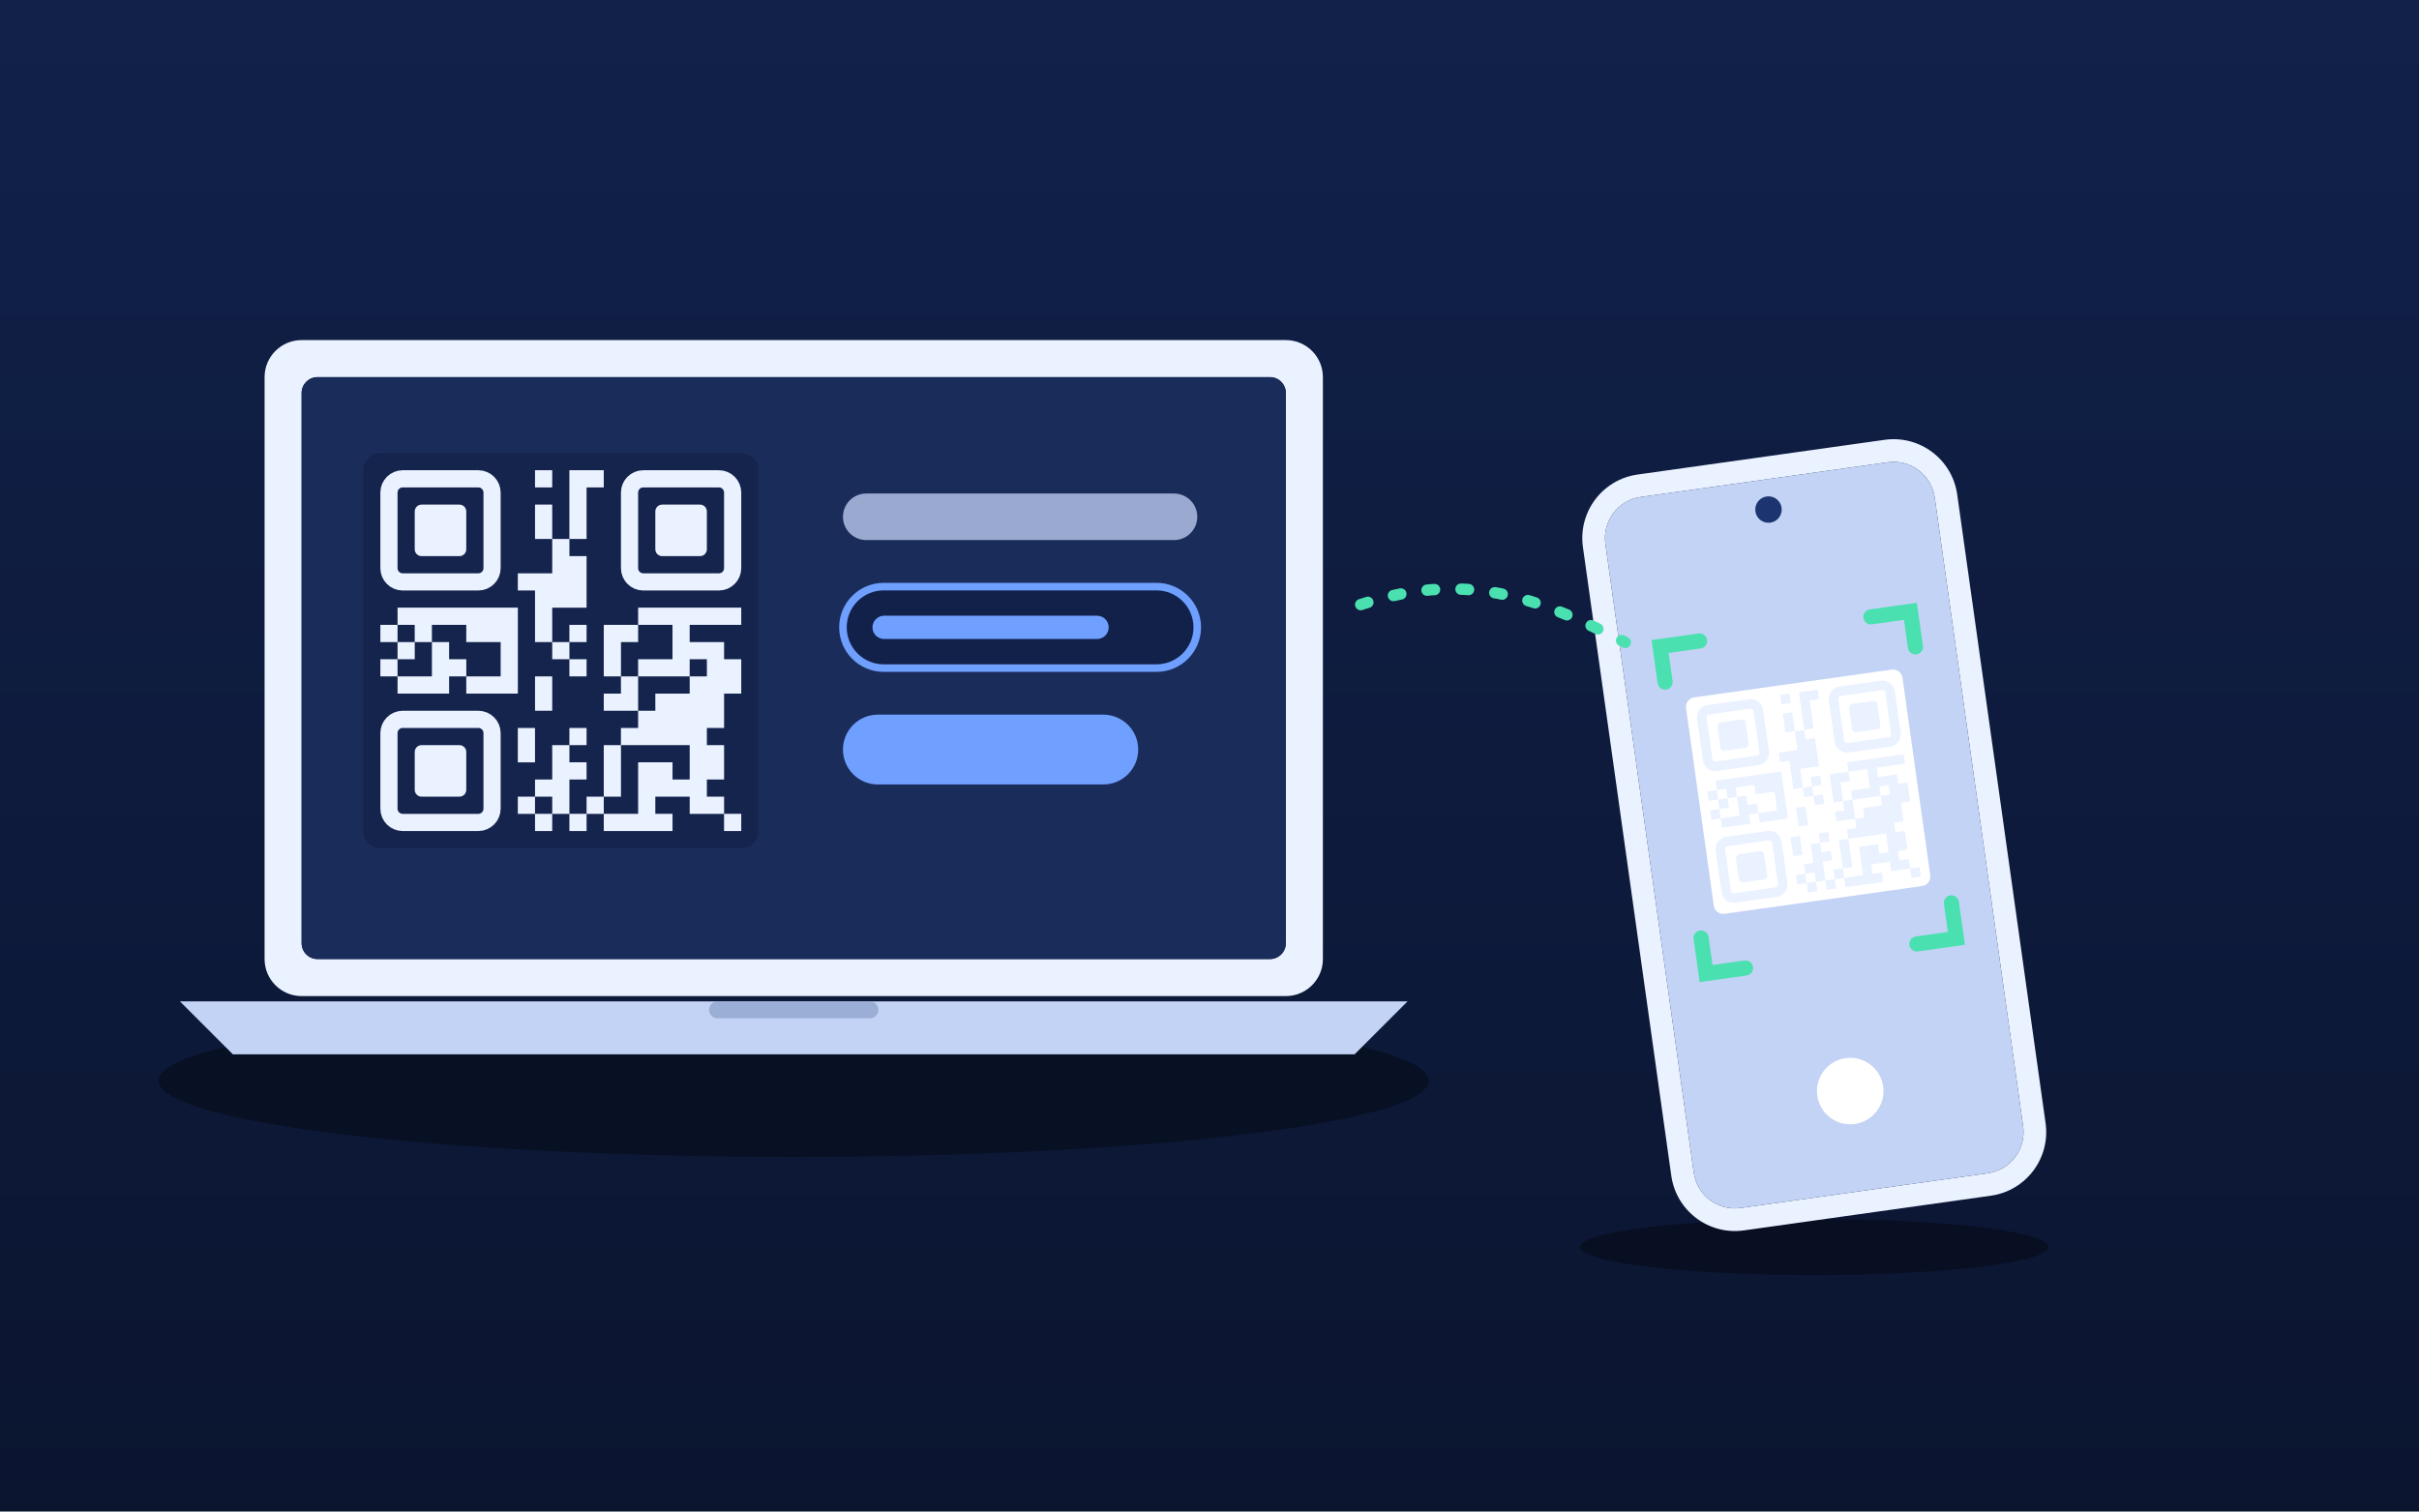
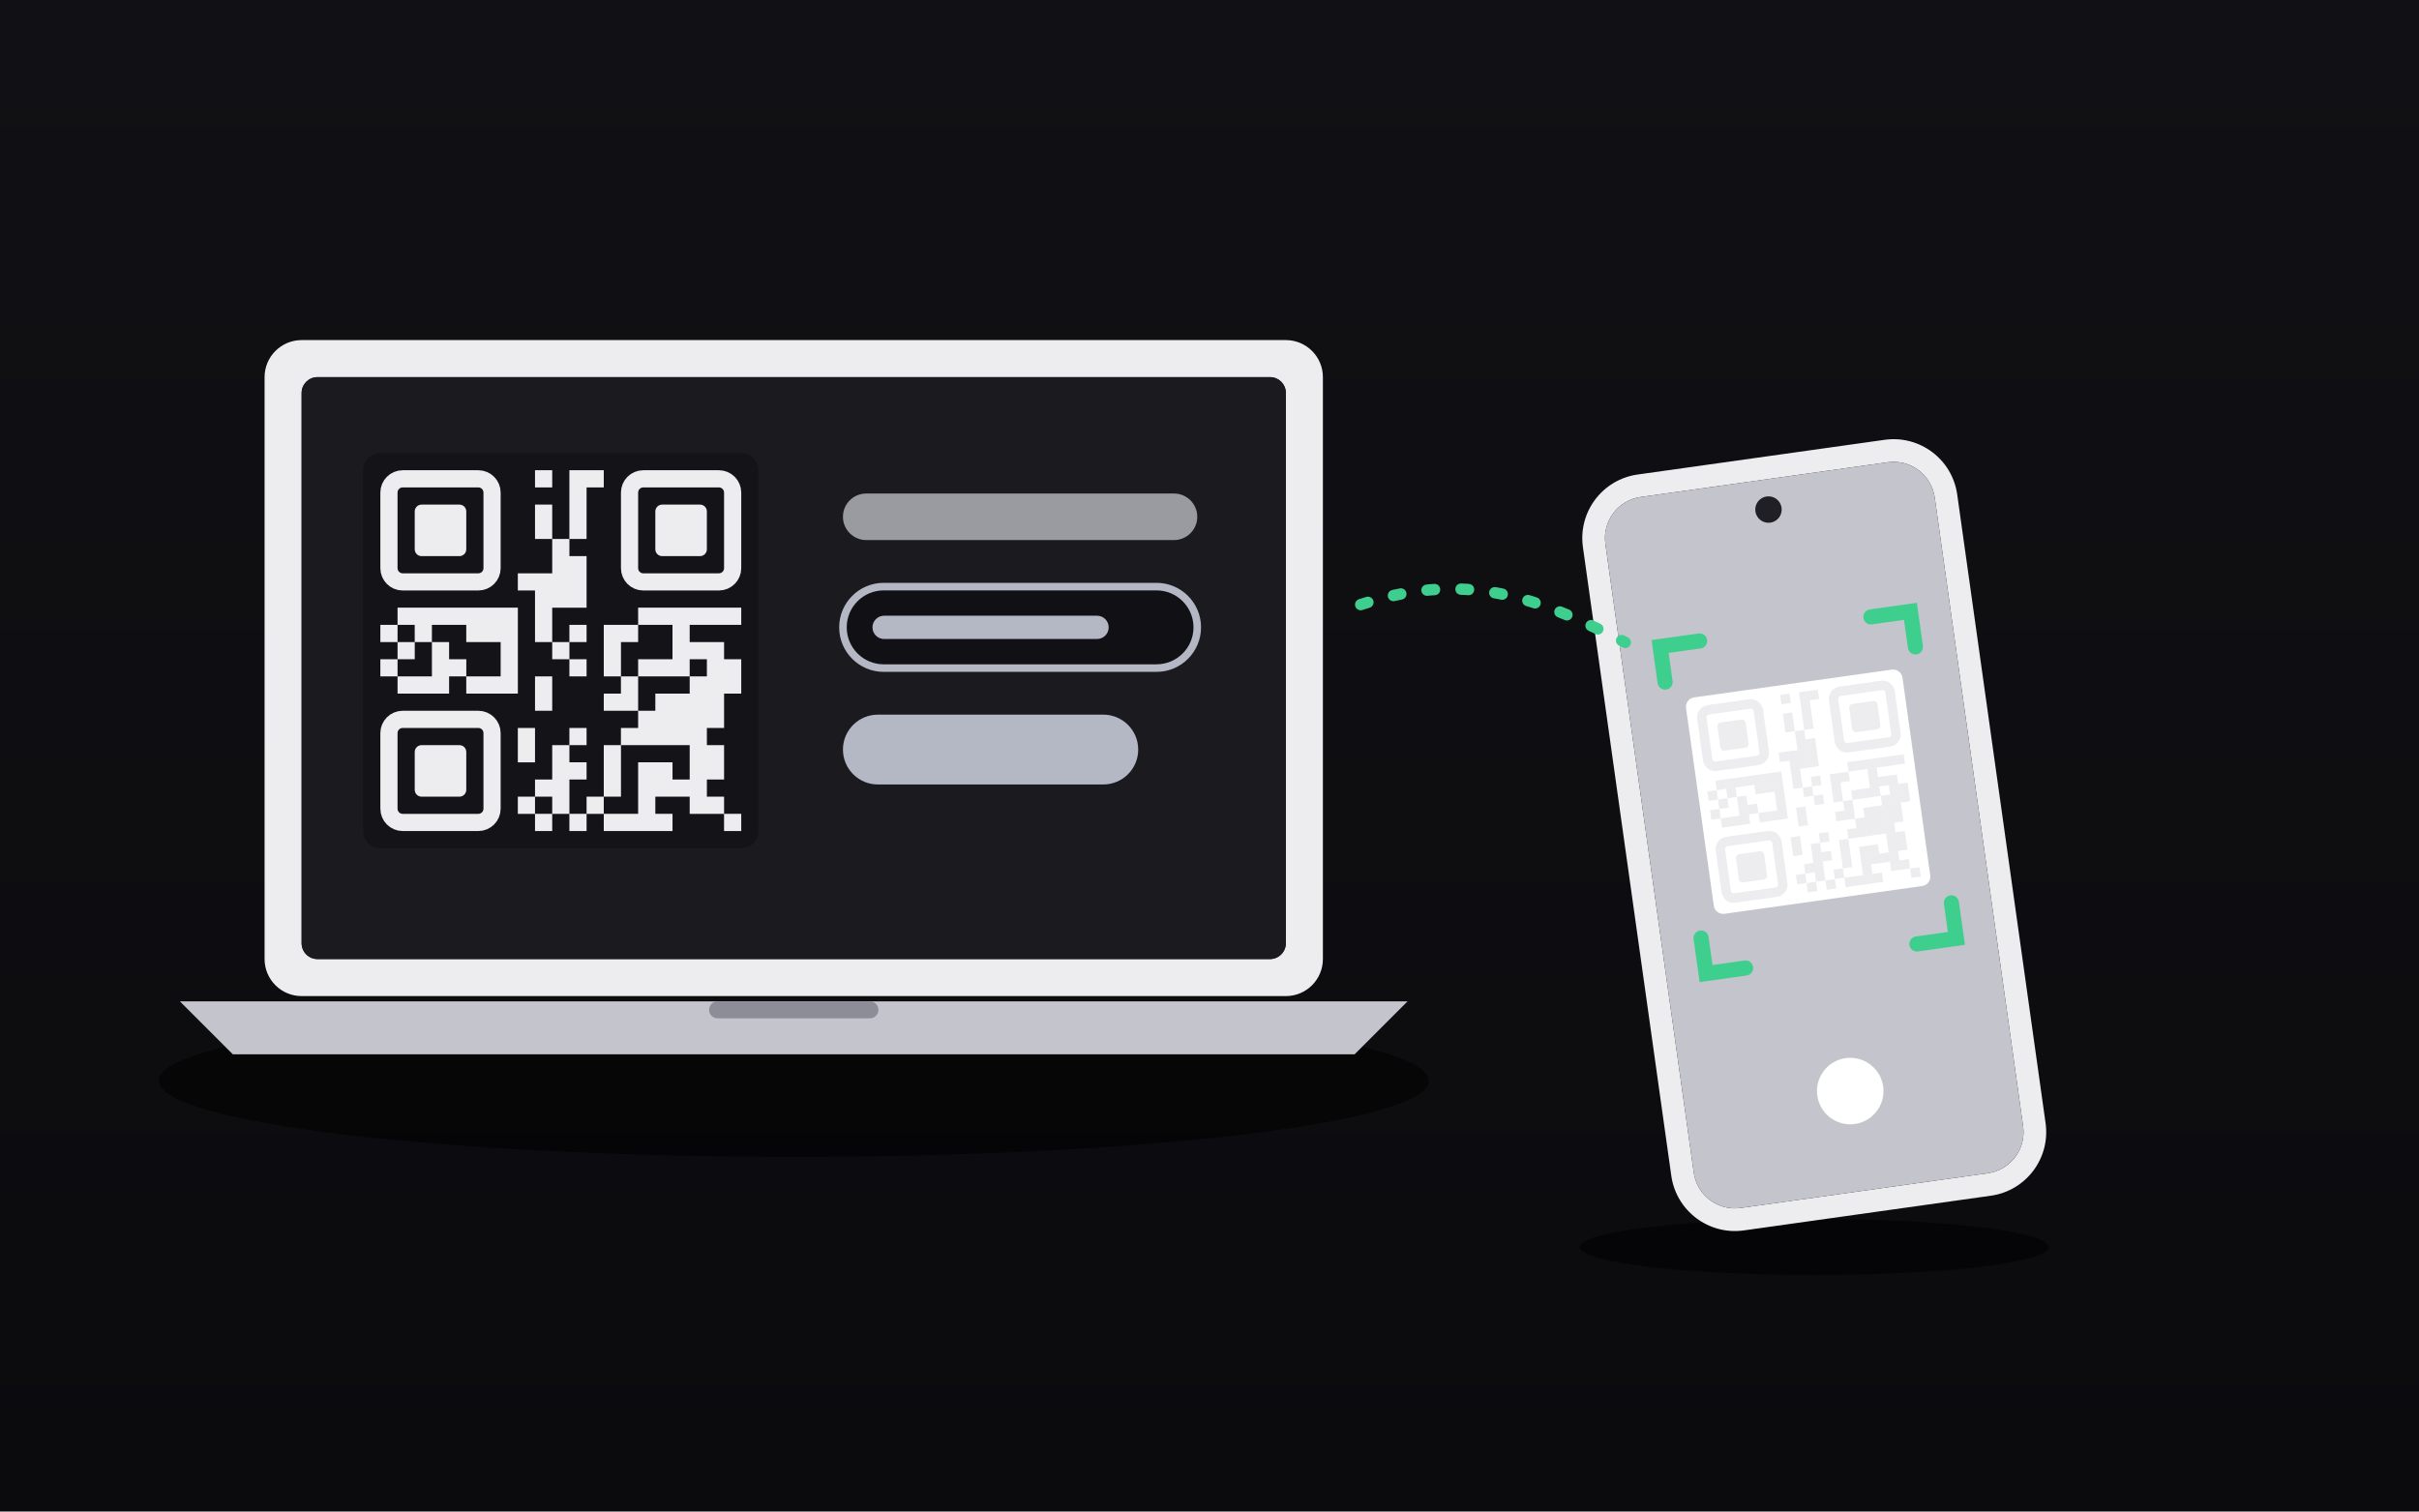
<svg xmlns="http://www.w3.org/2000/svg" viewBox="0 0 640 400" width="640" height="400" role="img" aria-labelledby="t">
  <defs>
    <linearGradient id="pn1c" x1="0" y1="0" x2="0" y2="1">
-       <stop offset="0" stop-color="#11214A" />
-       <stop offset="1" stop-color="#0B1530" />
+       <stop offset="0" stop-color="#111115" />
+       <stop offset="1" stop-color="#0B0B0E" />
    </linearGradient>
  </defs>
  <rect width="640" height="400" fill="url(#pn1c)" />
-   <ellipse cx="210" cy="286" rx="168" ry="20.16" fill="rgba(0,0,0,.35)" />
+   <ellipse cx="210" cy="286" rx="168" ry="20.16" fill="rgba(0,0,0,.55)" />
  <g transform="translate(70 90)">
    <defs>
      <clipPath id="lp1d">
        <rect x="9.8" y="9.8" width="260.4" height="154" rx="4.2" />
      </clipPath>
    </defs>
-     <rect width="280" height="173.6" rx="9.8" fill="#EAF1FF" />
-     <rect x="9.8" y="9.8" width="260.4" height="154" rx="4.2" fill="#14244D" />
+     <rect width="280" height="173.6" rx="9.8" fill="#EDEDF0" />
+     <rect x="9.8" y="9.8" width="260.4" height="154" rx="4.2" fill="#141418" />
    <g clip-path="url(#lp1d)">
      <g transform="translate(9.8 9.8)">
-         <rect width="260.4" height="154" fill="#1A2C5A" />
+         <rect width="260.4" height="154" fill="#1A1A1F" />
        <g transform="translate(20.832 24.64)">
-           <rect x="-4.547" y="-4.547" width="104.573" height="104.573" rx="4.547" fill="#14244D" />
-           <path d="M40.92 0.00h4.55v4.55h-4.55ZM50.01 0.00h4.55v4.55h-4.55ZM54.56 0.00h4.55v4.55h-4.55ZM50.01 4.55h4.55v4.55h-4.55ZM40.92 9.09h4.55v4.55h-4.55ZM50.01 9.09h4.55v4.55h-4.55ZM40.92 13.64h4.55v4.55h-4.55ZM50.01 13.64h4.55v4.55h-4.55ZM45.47 18.19h4.55v4.55h-4.55ZM45.47 22.73h4.55v4.55h-4.55ZM50.01 22.73h4.55v4.55h-4.55ZM36.37 27.28h4.55v4.55h-4.55ZM40.92 27.28h4.55v4.55h-4.55ZM45.47 27.28h4.55v4.55h-4.55ZM50.01 27.28h4.55v4.55h-4.55ZM40.92 31.83h4.55v4.55h-4.55ZM45.47 31.83h4.55v4.55h-4.55ZM50.01 31.83h4.55v4.55h-4.55ZM4.55 36.37h4.55v4.55h-4.55ZM9.09 36.37h4.55v4.55h-4.55ZM13.64 36.37h4.55v4.55h-4.55ZM18.19 36.37h4.55v4.55h-4.55ZM22.73 36.37h4.55v4.55h-4.55ZM27.28 36.37h4.55v4.55h-4.55ZM31.83 36.37h4.55v4.55h-4.55ZM40.92 36.37h4.55v4.55h-4.55ZM68.20 36.37h4.55v4.55h-4.55ZM72.75 36.37h4.55v4.55h-4.55ZM77.29 36.37h4.55v4.55h-4.55ZM81.84 36.37h4.55v4.55h-4.55ZM86.39 36.37h4.55v4.55h-4.55ZM90.93 36.37h4.55v4.55h-4.55ZM0.00 40.92h4.55v4.55h-4.55ZM9.09 40.92h4.55v4.55h-4.55ZM22.73 40.92h4.55v4.55h-4.55ZM27.28 40.92h4.55v4.55h-4.55ZM31.83 40.92h4.55v4.55h-4.55ZM40.92 40.92h4.55v4.55h-4.55ZM50.01 40.92h4.55v4.55h-4.55ZM59.11 40.92h4.55v4.55h-4.55ZM63.65 40.92h4.55v4.55h-4.55ZM77.29 40.92h4.55v4.55h-4.55ZM4.55 45.47h4.55v4.55h-4.55ZM13.64 45.47h4.55v4.55h-4.55ZM31.83 45.47h4.55v4.55h-4.55ZM45.47 45.47h4.55v4.55h-4.55ZM59.11 45.47h4.55v4.55h-4.55ZM77.29 45.47h4.55v4.55h-4.55ZM81.84 45.47h4.55v4.55h-4.55ZM86.39 45.47h4.55v4.55h-4.55ZM0.00 50.01h4.55v4.55h-4.55ZM13.64 50.01h4.55v4.55h-4.55ZM18.19 50.01h4.55v4.55h-4.55ZM31.83 50.01h4.55v4.55h-4.55ZM50.01 50.01h4.55v4.55h-4.55ZM59.11 50.01h4.55v4.55h-4.55ZM68.20 50.01h4.55v4.55h-4.55ZM72.75 50.01h4.55v4.55h-4.55ZM77.29 50.01h4.55v4.55h-4.55ZM86.39 50.01h4.55v4.55h-4.55ZM90.93 50.01h4.55v4.55h-4.55ZM4.55 54.56h4.55v4.55h-4.55ZM9.09 54.56h4.55v4.55h-4.55ZM13.64 54.56h4.55v4.55h-4.55ZM22.73 54.56h4.55v4.55h-4.55ZM27.28 54.56h4.55v4.55h-4.55ZM31.83 54.56h4.55v4.55h-4.55ZM40.92 54.56h4.55v4.55h-4.55ZM63.65 54.56h4.55v4.55h-4.55ZM81.84 54.56h4.55v4.55h-4.55ZM86.39 54.56h4.55v4.55h-4.55ZM90.93 54.56h4.55v4.55h-4.55ZM40.92 59.11h4.55v4.55h-4.55ZM59.11 59.11h4.55v4.55h-4.55ZM63.65 59.11h4.55v4.55h-4.55ZM72.75 59.11h4.55v4.55h-4.55ZM77.29 59.11h4.55v4.55h-4.55ZM81.84 59.11h4.55v4.55h-4.55ZM86.39 59.11h4.55v4.55h-4.55ZM68.20 63.65h4.55v4.55h-4.55ZM72.75 63.65h4.55v4.55h-4.55ZM77.29 63.65h4.55v4.55h-4.55ZM81.84 63.65h4.55v4.55h-4.55ZM86.39 63.65h4.55v4.55h-4.55ZM36.37 68.20h4.55v4.55h-4.55ZM50.01 68.20h4.55v4.55h-4.55ZM63.65 68.20h4.55v4.55h-4.55ZM68.20 68.20h4.55v4.55h-4.55ZM72.75 68.20h4.55v4.55h-4.55ZM77.29 68.20h4.55v4.55h-4.55ZM81.84 68.20h4.55v4.55h-4.55ZM36.37 72.75h4.55v4.55h-4.55ZM45.47 72.75h4.55v4.55h-4.55ZM59.11 72.75h4.55v4.55h-4.55ZM81.84 72.75h4.55v4.55h-4.55ZM86.39 72.75h4.55v4.55h-4.55ZM45.47 77.29h4.55v4.55h-4.55ZM50.01 77.29h4.55v4.55h-4.55ZM59.11 77.29h4.55v4.55h-4.55ZM68.20 77.29h4.55v4.55h-4.55ZM72.75 77.29h4.55v4.55h-4.55ZM81.84 77.29h4.55v4.55h-4.55ZM86.39 77.29h4.55v4.55h-4.55ZM40.92 81.84h4.55v4.55h-4.55ZM45.47 81.84h4.55v4.55h-4.55ZM59.11 81.84h4.55v4.55h-4.55ZM68.20 81.84h4.55v4.55h-4.55ZM72.75 81.84h4.55v4.55h-4.55ZM77.29 81.84h4.55v4.55h-4.55ZM81.84 81.84h4.55v4.55h-4.55ZM36.37 86.39h4.55v4.55h-4.55ZM45.47 86.39h4.55v4.55h-4.55ZM54.56 86.39h4.55v4.55h-4.55ZM68.20 86.39h4.55v4.55h-4.55ZM81.84 86.39h4.55v4.55h-4.55ZM86.39 86.39h4.55v4.55h-4.55ZM40.92 90.93h4.55v4.55h-4.55ZM50.01 90.93h4.55v4.55h-4.55ZM59.11 90.93h4.55v4.55h-4.55ZM63.65 90.93h4.55v4.55h-4.55ZM68.20 90.93h4.55v4.55h-4.55ZM72.75 90.93h4.55v4.55h-4.55ZM90.93 90.93h4.55v4.55h-4.55Z" fill="#EAF1FF" />
-           <rect x="2.273" y="2.273" width="27.28" height="27.28" rx="3.637" fill="none" stroke="#EAF1FF" stroke-width="4.547" />
-           <rect x="9.093" y="9.093" width="13.64" height="13.64" rx="1.819" fill="#EAF1FF" />
-           <rect x="65.927" y="2.273" width="27.28" height="27.28" rx="3.637" fill="none" stroke="#EAF1FF" stroke-width="4.547" />
-           <rect x="72.747" y="9.093" width="13.64" height="13.64" rx="1.819" fill="#EAF1FF" />
-           <rect x="2.273" y="65.927" width="27.28" height="27.28" rx="3.637" fill="none" stroke="#EAF1FF" stroke-width="4.547" />
-           <rect x="9.093" y="72.747" width="13.64" height="13.64" rx="1.819" fill="#EAF1FF" />
+           <rect x="-4.547" y="-4.547" width="104.573" height="104.573" rx="4.547" fill="#141418" />
+           <path d="M40.92 0.00h4.55v4.55h-4.55ZM50.01 0.00h4.55v4.55h-4.55ZM54.56 0.00h4.55v4.55h-4.55ZM50.01 4.55h4.55v4.55h-4.55ZM40.92 9.09h4.55v4.55h-4.55ZM50.01 9.09h4.55v4.55h-4.55ZM40.92 13.64h4.55v4.55h-4.55ZM50.01 13.64h4.55v4.55h-4.55ZM45.47 18.19h4.55v4.55h-4.55ZM45.47 22.73h4.55v4.55h-4.55ZM50.01 22.73h4.55v4.55h-4.55ZM36.37 27.28h4.55v4.55h-4.55ZM40.92 27.28h4.55v4.55h-4.55ZM45.47 27.28h4.55v4.55h-4.55ZM50.01 27.28h4.55v4.55h-4.55ZM40.92 31.83h4.55v4.55h-4.55ZM45.47 31.83h4.55v4.55h-4.55ZM50.01 31.83h4.55v4.55h-4.55ZM4.55 36.37h4.55v4.55h-4.55ZM9.09 36.37h4.55v4.55h-4.55ZM13.64 36.37h4.55v4.55h-4.55ZM18.19 36.37h4.55v4.55h-4.55ZM22.73 36.37h4.55v4.55h-4.55ZM27.28 36.37h4.55v4.55h-4.55ZM31.83 36.37h4.55v4.55h-4.55ZM40.92 36.37h4.55v4.55h-4.55ZM68.20 36.37h4.55v4.55h-4.55ZM72.75 36.37h4.55v4.55h-4.55ZM77.29 36.37h4.55v4.55h-4.55ZM81.84 36.37h4.55v4.55h-4.55ZM86.39 36.37h4.55v4.55h-4.55ZM90.93 36.37h4.55v4.55h-4.55ZM0.00 40.92h4.55v4.55h-4.55ZM9.09 40.92h4.55v4.55h-4.55ZM22.73 40.92h4.55v4.55h-4.55ZM27.28 40.92h4.55v4.55h-4.55ZM31.83 40.92h4.55v4.55h-4.55ZM40.92 40.92h4.55v4.55h-4.55ZM50.01 40.92h4.55v4.55h-4.55ZM59.11 40.92h4.55v4.55h-4.55ZM63.65 40.92h4.55v4.55h-4.55ZM77.29 40.92h4.55v4.55h-4.55ZM4.55 45.47h4.55v4.55h-4.55ZM13.64 45.47h4.55v4.55h-4.55ZM31.83 45.47h4.55v4.55h-4.55ZM45.47 45.47h4.55v4.55h-4.55ZM59.11 45.47h4.55v4.55h-4.55ZM77.29 45.47h4.55v4.55h-4.55ZM81.84 45.47h4.55v4.55h-4.55ZM86.39 45.47h4.55v4.55h-4.55ZM0.00 50.01h4.55v4.55h-4.55ZM13.64 50.01h4.55v4.55h-4.55ZM18.19 50.01h4.55v4.55h-4.55ZM31.83 50.01h4.55v4.55h-4.55ZM50.01 50.01h4.55v4.55h-4.55ZM59.11 50.01h4.55v4.55h-4.55ZM68.20 50.01h4.55v4.55h-4.55ZM72.75 50.01h4.55v4.55h-4.55ZM77.29 50.01h4.55v4.55h-4.55ZM86.39 50.01h4.55v4.55h-4.55ZM90.93 50.01h4.55v4.55h-4.55ZM4.55 54.56h4.55v4.55h-4.55ZM9.09 54.56h4.55v4.55h-4.55ZM13.64 54.56h4.55v4.55h-4.55ZM22.73 54.56h4.55v4.55h-4.55ZM27.28 54.56h4.55v4.55h-4.55ZM31.83 54.56h4.55v4.55h-4.55ZM40.92 54.56h4.55v4.55h-4.55ZM63.65 54.56h4.55v4.55h-4.55ZM81.84 54.56h4.55v4.55h-4.55ZM86.39 54.56h4.55v4.55h-4.55ZM90.93 54.56h4.55v4.55h-4.55ZM40.92 59.11h4.55v4.55h-4.55ZM59.11 59.11h4.55v4.55h-4.55ZM63.65 59.11h4.55v4.55h-4.55ZM72.75 59.11h4.55v4.55h-4.55ZM77.29 59.11h4.55v4.55h-4.55ZM81.84 59.11h4.55v4.55h-4.55ZM86.39 59.11h4.55v4.55h-4.55ZM68.20 63.65h4.55v4.55h-4.55ZM72.75 63.65h4.55v4.55h-4.55ZM77.29 63.65h4.55v4.55h-4.55ZM81.84 63.65h4.55v4.55h-4.55ZM86.39 63.65h4.55v4.55h-4.55ZM36.37 68.20h4.55v4.55h-4.55ZM50.01 68.20h4.55v4.55h-4.55ZM63.65 68.20h4.55v4.55h-4.55ZM68.20 68.20h4.55v4.55h-4.55ZM72.75 68.20h4.55v4.55h-4.55ZM77.29 68.20h4.55v4.55h-4.55ZM81.84 68.20h4.55v4.55h-4.55ZM36.37 72.75h4.55v4.55h-4.55ZM45.47 72.75h4.55v4.55h-4.55ZM59.11 72.75h4.55v4.55h-4.55ZM81.84 72.75h4.55v4.55h-4.55ZM86.39 72.75h4.55v4.55h-4.55ZM45.47 77.29h4.55v4.55h-4.55ZM50.01 77.29h4.55v4.55h-4.55ZM59.11 77.29h4.55v4.55h-4.55ZM68.20 77.29h4.55v4.55h-4.55ZM72.75 77.29h4.55v4.55h-4.55ZM81.84 77.29h4.55v4.55h-4.55ZM86.39 77.29h4.55v4.55h-4.55ZM40.92 81.84h4.55v4.55h-4.55ZM45.47 81.84h4.55v4.55h-4.55ZM59.11 81.84h4.55v4.55h-4.55ZM68.20 81.84h4.55v4.55h-4.55ZM72.75 81.84h4.55v4.55h-4.55ZM77.29 81.84h4.55v4.55h-4.55ZM81.84 81.84h4.55v4.55h-4.55ZM36.37 86.39h4.55v4.55h-4.55ZM45.47 86.39h4.55v4.55h-4.55ZM54.56 86.39h4.55v4.55h-4.55ZM68.20 86.39h4.55v4.55h-4.55ZM81.84 86.39h4.55v4.55h-4.55ZM86.39 86.39h4.55v4.55h-4.55ZM40.92 90.93h4.55v4.55h-4.55ZM50.01 90.93h4.55v4.55h-4.55ZM59.11 90.93h4.55v4.55h-4.55ZM63.65 90.93h4.55v4.55h-4.55ZM68.20 90.93h4.55v4.55h-4.55ZM72.75 90.93h4.55v4.55h-4.55ZM90.93 90.93h4.55v4.55h-4.55Z" fill="#EDEDF0" />
+           <rect x="2.273" y="2.273" width="27.28" height="27.28" rx="3.637" fill="none" stroke="#EDEDF0" stroke-width="4.547" />
+           <rect x="9.093" y="9.093" width="13.64" height="13.64" rx="1.819" fill="#EDEDF0" />
+           <rect x="65.927" y="2.273" width="27.28" height="27.28" rx="3.637" fill="none" stroke="#EDEDF0" stroke-width="4.547" />
+           <rect x="72.747" y="9.093" width="13.64" height="13.64" rx="1.819" fill="#EDEDF0" />
+           <rect x="2.273" y="65.927" width="27.28" height="27.28" rx="3.637" fill="none" stroke="#EDEDF0" stroke-width="4.547" />
+           <rect x="9.093" y="72.747" width="13.64" height="13.64" rx="1.819" fill="#EDEDF0" />
        </g>
-         <rect x="143.22" y="30.8" width="93.744" height="12.32" rx="6.16" fill="#C3D3F5" opacity=".75" />
-         <rect x="143.22" y="55.44" width="93.744" height="21.56" rx="10.78" fill="#11214A" stroke="#6FA0FF" stroke-width="2" />
-         <rect x="151.032" y="63.14" width="62.496" height="6.16" rx="3.08" fill="#6FA0FF" />
-         <rect x="143.22" y="89.32" width="78.12" height="18.48" rx="9.24" fill="#6FA0FF" />
+         <rect x="143.22" y="30.8" width="93.744" height="12.32" rx="6.16" fill="#C4C4CC" opacity=".75" />
+         <rect x="143.22" y="55.44" width="93.744" height="21.56" rx="10.78" fill="#111115" stroke="#B4B8C4" stroke-width="2" />
+         <rect x="151.032" y="63.14" width="62.496" height="6.16" rx="3.08" fill="#B4B8C4" />
+         <rect x="143.22" y="89.32" width="78.12" height="18.48" rx="9.24" fill="#B4B8C4" />
      </g>
    </g>
-     <path d="M-22.4 175 H302.4 L288.4 189 H-8.4 Z" fill="#C3D3F5" />
-     <rect x="117.6" y="175" width="44.8" height="4.48" rx="2.24" fill="#9AAED6" />
+     <path d="M-22.4 175 H302.4 L288.4 189 H-8.4 Z" fill="#C4C4CC" />
+     <rect x="117.6" y="175" width="44.8" height="4.48" rx="2.24" fill="#8D8D98" />
  </g>
-   <ellipse cx="480" cy="330" rx="62" ry="7.44" fill="rgba(0,0,0,.35)" />
+   <ellipse cx="480" cy="330" rx="62" ry="7.44" fill="rgba(0,0,0,.55)" />
  <g transform="translate(430 120) rotate(-8 50 101)">
    <defs>
      <clipPath id="ph1e">
        <rect x="6" y="6" width="88" height="190" rx="11" />
      </clipPath>
    </defs>
-     <rect width="100" height="202" rx="17" fill="#EAF1FF" />
-     <rect x="6" y="6" width="88" height="190" rx="11" fill="#14244D" />
+     <rect width="100" height="202" rx="17" fill="#EDEDF0" />
+     <rect x="6" y="6" width="88" height="190" rx="11" fill="#141418" />
    <g clip-path="url(#ph1e)">
      <g transform="translate(6 6)">
-         <rect width="88" height="190" fill="#C3D3F5" />
+         <rect width="88" height="190" fill="#C4C4CC" />
        <g transform="translate(17.6 57)">
          <rect x="-2.514" y="-2.514" width="57.829" height="57.829" rx="2.514" fill="#FFFFFF" />
-           <path d="M22.63 0.00h2.51v2.51h-2.51ZM27.66 0.00h2.51v2.51h-2.51ZM30.17 0.00h2.51v2.51h-2.51ZM27.66 2.51h2.51v2.51h-2.51ZM22.63 5.03h2.51v2.51h-2.51ZM27.66 5.03h2.51v2.51h-2.51ZM22.63 7.54h2.51v2.51h-2.51ZM27.66 7.54h2.51v2.51h-2.51ZM25.14 10.06h2.51v2.51h-2.51ZM25.14 12.57h2.51v2.51h-2.51ZM27.66 12.57h2.51v2.51h-2.51ZM20.11 15.09h2.51v2.51h-2.51ZM22.63 15.09h2.51v2.51h-2.51ZM25.14 15.09h2.51v2.51h-2.51ZM27.66 15.09h2.51v2.51h-2.51ZM22.63 17.60h2.51v2.51h-2.51ZM25.14 17.60h2.51v2.51h-2.51ZM27.66 17.60h2.51v2.51h-2.51ZM2.51 20.11h2.51v2.51h-2.51ZM5.03 20.11h2.51v2.51h-2.51ZM7.54 20.11h2.51v2.51h-2.51ZM10.06 20.11h2.51v2.51h-2.51ZM12.57 20.11h2.51v2.51h-2.51ZM15.09 20.11h2.51v2.51h-2.51ZM17.60 20.11h2.51v2.51h-2.51ZM22.63 20.11h2.51v2.51h-2.51ZM37.71 20.11h2.51v2.51h-2.51ZM40.23 20.11h2.51v2.51h-2.51ZM42.74 20.11h2.51v2.51h-2.51ZM45.26 20.11h2.51v2.51h-2.51ZM47.77 20.11h2.51v2.51h-2.51ZM50.29 20.11h2.51v2.51h-2.51ZM0.00 22.63h2.51v2.51h-2.51ZM5.03 22.63h2.51v2.51h-2.51ZM12.57 22.63h2.51v2.51h-2.51ZM15.09 22.63h2.51v2.51h-2.51ZM17.60 22.63h2.51v2.51h-2.51ZM22.63 22.63h2.51v2.51h-2.51ZM27.66 22.63h2.51v2.51h-2.51ZM32.69 22.63h2.51v2.51h-2.51ZM35.20 22.63h2.51v2.51h-2.51ZM42.74 22.63h2.51v2.51h-2.51ZM2.51 25.14h2.51v2.51h-2.51ZM7.54 25.14h2.51v2.51h-2.51ZM17.60 25.14h2.51v2.51h-2.51ZM25.14 25.14h2.51v2.51h-2.51ZM32.69 25.14h2.51v2.51h-2.51ZM42.74 25.14h2.51v2.51h-2.51ZM45.26 25.14h2.51v2.51h-2.51ZM47.77 25.14h2.51v2.51h-2.51ZM0.00 27.66h2.51v2.51h-2.51ZM7.54 27.66h2.51v2.51h-2.51ZM10.06 27.66h2.51v2.51h-2.51ZM17.60 27.66h2.51v2.51h-2.51ZM27.66 27.66h2.51v2.51h-2.51ZM32.69 27.66h2.51v2.51h-2.51ZM37.71 27.66h2.51v2.51h-2.51ZM40.23 27.66h2.51v2.51h-2.51ZM42.74 27.66h2.51v2.51h-2.51ZM47.77 27.66h2.51v2.51h-2.51ZM50.29 27.66h2.51v2.51h-2.51ZM2.51 30.17h2.51v2.51h-2.51ZM5.03 30.17h2.51v2.51h-2.51ZM7.54 30.17h2.51v2.51h-2.51ZM12.57 30.17h2.51v2.51h-2.51ZM15.09 30.17h2.51v2.51h-2.51ZM17.60 30.17h2.51v2.51h-2.51ZM22.63 30.17h2.51v2.51h-2.51ZM35.20 30.17h2.51v2.51h-2.51ZM45.26 30.17h2.51v2.51h-2.51ZM47.77 30.17h2.51v2.51h-2.51ZM50.29 30.17h2.51v2.51h-2.51ZM22.63 32.69h2.51v2.51h-2.51ZM32.69 32.69h2.51v2.51h-2.51ZM35.20 32.69h2.51v2.51h-2.51ZM40.23 32.69h2.51v2.51h-2.51ZM42.74 32.69h2.51v2.51h-2.51ZM45.26 32.69h2.51v2.51h-2.51ZM47.77 32.69h2.51v2.51h-2.51ZM37.71 35.20h2.51v2.51h-2.51ZM40.23 35.20h2.51v2.51h-2.51ZM42.74 35.20h2.51v2.51h-2.51ZM45.26 35.20h2.51v2.51h-2.51ZM47.77 35.20h2.51v2.51h-2.51ZM20.11 37.71h2.51v2.51h-2.51ZM27.66 37.71h2.51v2.51h-2.51ZM35.20 37.71h2.51v2.51h-2.51ZM37.71 37.71h2.51v2.51h-2.51ZM40.23 37.71h2.51v2.51h-2.51ZM42.74 37.71h2.51v2.51h-2.51ZM45.26 37.71h2.51v2.51h-2.51ZM20.11 40.23h2.51v2.51h-2.51ZM25.14 40.23h2.51v2.51h-2.51ZM32.69 40.23h2.51v2.51h-2.51ZM45.26 40.23h2.51v2.51h-2.51ZM47.77 40.23h2.51v2.51h-2.51ZM25.14 42.74h2.51v2.51h-2.51ZM27.66 42.74h2.51v2.51h-2.51ZM32.69 42.74h2.51v2.51h-2.51ZM37.71 42.74h2.51v2.51h-2.51ZM40.23 42.74h2.51v2.51h-2.51ZM45.26 42.74h2.51v2.51h-2.51ZM47.77 42.74h2.51v2.51h-2.51ZM22.63 45.26h2.51v2.51h-2.51ZM25.14 45.26h2.51v2.51h-2.51ZM32.69 45.26h2.51v2.51h-2.51ZM37.71 45.26h2.51v2.51h-2.51ZM40.23 45.26h2.51v2.51h-2.51ZM42.74 45.26h2.51v2.51h-2.51ZM45.26 45.26h2.51v2.51h-2.51ZM20.11 47.77h2.51v2.51h-2.51ZM25.14 47.77h2.51v2.51h-2.51ZM30.17 47.77h2.51v2.51h-2.51ZM37.71 47.77h2.51v2.51h-2.51ZM45.26 47.77h2.51v2.51h-2.51ZM47.77 47.77h2.51v2.51h-2.51ZM22.63 50.29h2.51v2.51h-2.51ZM27.66 50.29h2.51v2.51h-2.51ZM32.69 50.29h2.51v2.51h-2.51ZM35.20 50.29h2.51v2.51h-2.51ZM37.71 50.29h2.51v2.51h-2.51ZM40.23 50.29h2.51v2.51h-2.51ZM50.29 50.29h2.51v2.51h-2.51Z" fill="#EAF1FF" />
-           <rect x="1.257" y="1.257" width="15.086" height="15.086" rx="2.011" fill="none" stroke="#EAF1FF" stroke-width="2.514" />
-           <rect x="5.029" y="5.029" width="7.543" height="7.543" rx="1.006" fill="#EAF1FF" />
-           <rect x="36.457" y="1.257" width="15.086" height="15.086" rx="2.011" fill="none" stroke="#EAF1FF" stroke-width="2.514" />
-           <rect x="40.229" y="5.029" width="7.543" height="7.543" rx="1.006" fill="#EAF1FF" />
-           <rect x="1.257" y="36.457" width="15.086" height="15.086" rx="2.011" fill="none" stroke="#EAF1FF" stroke-width="2.514" />
-           <rect x="5.029" y="40.229" width="7.543" height="7.543" rx="1.006" fill="#EAF1FF" />
+           <path d="M22.63 0.00h2.51v2.51h-2.51ZM27.66 0.00h2.51v2.51h-2.51ZM30.17 0.00h2.51v2.51h-2.51ZM27.66 2.51h2.51v2.51h-2.51ZM22.63 5.03h2.51v2.51h-2.51ZM27.66 5.03h2.51v2.51h-2.51ZM22.63 7.54h2.51v2.51h-2.51ZM27.66 7.54h2.51v2.51h-2.51ZM25.14 10.06h2.51v2.51h-2.51ZM25.14 12.57h2.51v2.51h-2.51ZM27.66 12.57h2.51v2.51h-2.51ZM20.11 15.09h2.51v2.51h-2.51ZM22.63 15.09h2.51v2.51h-2.51ZM25.14 15.09h2.51v2.51h-2.51ZM27.66 15.09h2.51v2.51h-2.51ZM22.63 17.60h2.51v2.51h-2.51ZM25.14 17.60h2.51v2.51h-2.51ZM27.66 17.60h2.51v2.51h-2.51ZM2.51 20.11h2.51v2.51h-2.51ZM5.03 20.11h2.51v2.51h-2.51ZM7.54 20.11h2.51v2.51h-2.51ZM10.06 20.11h2.51v2.51h-2.51ZM12.57 20.11h2.51v2.51h-2.51ZM15.09 20.11h2.51v2.51h-2.51ZM17.60 20.11h2.51v2.51h-2.51ZM22.63 20.11h2.51v2.51h-2.51ZM37.71 20.11h2.51v2.51h-2.51ZM40.23 20.11h2.51v2.51h-2.51ZM42.74 20.11h2.51v2.51h-2.51ZM45.26 20.11h2.51v2.51h-2.51ZM47.77 20.11h2.51v2.51h-2.51ZM50.29 20.11h2.51v2.51h-2.51ZM0.00 22.63h2.51v2.51h-2.51ZM5.03 22.63h2.51v2.51h-2.51ZM12.57 22.63h2.51v2.51h-2.51ZM15.09 22.63h2.51v2.51h-2.51ZM17.60 22.63h2.51v2.51h-2.51ZM22.63 22.63h2.51v2.51h-2.51ZM27.66 22.63h2.51v2.51h-2.51ZM32.69 22.63h2.51v2.51h-2.51ZM35.20 22.63h2.51v2.51h-2.51ZM42.74 22.63h2.51v2.51h-2.51ZM2.51 25.14h2.51v2.51h-2.51ZM7.54 25.14h2.51v2.51h-2.51ZM17.60 25.14h2.51v2.51h-2.51ZM25.14 25.14h2.51v2.51h-2.51ZM32.69 25.14h2.51v2.51h-2.51ZM42.74 25.14h2.51v2.51h-2.51ZM45.26 25.14h2.51v2.51h-2.51ZM47.77 25.14h2.51v2.51h-2.51ZM0.00 27.66h2.51v2.51h-2.51ZM7.54 27.66h2.51v2.51h-2.51ZM10.06 27.66h2.51v2.51h-2.51ZM17.60 27.66h2.51v2.51h-2.51ZM27.66 27.66h2.51v2.51h-2.51ZM32.69 27.66h2.51v2.51h-2.51ZM37.71 27.66h2.51v2.51h-2.51ZM40.23 27.66h2.51v2.51h-2.51ZM42.74 27.66h2.51v2.51h-2.51ZM47.77 27.66h2.51v2.51h-2.51ZM50.29 27.66h2.51v2.51h-2.51ZM2.51 30.17h2.51v2.51h-2.51ZM5.03 30.17h2.51v2.51h-2.51ZM7.54 30.17h2.51v2.51h-2.51ZM12.57 30.17h2.51v2.51h-2.51ZM15.09 30.17h2.51v2.51h-2.51ZM17.60 30.17h2.51v2.51h-2.51ZM22.63 30.17h2.51v2.51h-2.51ZM35.20 30.17h2.51v2.51h-2.51ZM45.26 30.17h2.51v2.51h-2.51ZM47.77 30.17h2.51v2.51h-2.51ZM50.29 30.17h2.51v2.51h-2.51ZM22.63 32.69h2.51v2.51h-2.51ZM32.69 32.69h2.51v2.51h-2.51ZM35.20 32.69h2.51v2.51h-2.51ZM40.23 32.69h2.51v2.51h-2.51ZM42.74 32.69h2.51v2.51h-2.51ZM45.26 32.69h2.51v2.51h-2.51ZM47.77 32.69h2.51v2.51h-2.51ZM37.71 35.20h2.51v2.51h-2.51ZM40.23 35.20h2.51v2.51h-2.51ZM42.74 35.20h2.51v2.51h-2.51ZM45.26 35.20h2.51v2.51h-2.51ZM47.77 35.20h2.51v2.51h-2.51ZM20.11 37.71h2.51v2.51h-2.51ZM27.66 37.71h2.51v2.51h-2.51ZM35.20 37.71h2.51v2.51h-2.51ZM37.71 37.71h2.51v2.51h-2.51ZM40.23 37.71h2.51v2.51h-2.51ZM42.74 37.71h2.51v2.51h-2.51ZM45.26 37.71h2.51v2.51h-2.51ZM20.11 40.23h2.51v2.51h-2.51ZM25.14 40.23h2.51v2.51h-2.51ZM32.69 40.23h2.51v2.51h-2.51ZM45.26 40.23h2.51v2.51h-2.51ZM47.77 40.23h2.51v2.51h-2.51ZM25.14 42.74h2.51v2.51h-2.51ZM27.66 42.74h2.51v2.51h-2.51ZM32.69 42.74h2.51v2.51h-2.51ZM37.71 42.74h2.51v2.51h-2.51ZM40.23 42.74h2.51v2.51h-2.51ZM45.26 42.74h2.51v2.51h-2.51ZM47.77 42.74h2.51v2.51h-2.51ZM22.63 45.26h2.51v2.51h-2.51ZM25.14 45.26h2.51v2.51h-2.51ZM32.69 45.26h2.51v2.51h-2.51ZM37.71 45.26h2.51v2.51h-2.51ZM40.23 45.26h2.51v2.51h-2.51ZM42.74 45.26h2.51v2.51h-2.51ZM45.26 45.26h2.51v2.51h-2.51ZM20.11 47.77h2.51v2.51h-2.51ZM25.14 47.77h2.51v2.51h-2.51ZM30.17 47.77h2.51v2.51h-2.51ZM37.71 47.77h2.51v2.51h-2.51ZM45.26 47.77h2.51v2.51h-2.51ZM47.77 47.77h2.51v2.51h-2.51ZM22.63 50.29h2.51v2.51h-2.51ZM27.66 50.29h2.51v2.51h-2.51ZM32.69 50.29h2.51v2.51h-2.51ZM35.20 50.29h2.51v2.51h-2.51ZM37.71 50.29h2.51v2.51h-2.51ZM40.23 50.29h2.51v2.51h-2.51ZM50.29 50.29h2.51v2.51h-2.51Z" fill="#EDEDF0" />
+           <rect x="1.257" y="1.257" width="15.086" height="15.086" rx="2.011" fill="none" stroke="#EDEDF0" stroke-width="2.514" />
+           <rect x="5.029" y="5.029" width="7.543" height="7.543" rx="1.006" fill="#EDEDF0" />
+           <rect x="36.457" y="1.257" width="15.086" height="15.086" rx="2.011" fill="none" stroke="#EDEDF0" stroke-width="2.514" />
+           <rect x="40.229" y="5.029" width="7.543" height="7.543" rx="1.006" fill="#EDEDF0" />
+           <rect x="1.257" y="36.457" width="15.086" height="15.086" rx="2.011" fill="none" stroke="#EDEDF0" stroke-width="2.514" />
+           <rect x="5.029" y="40.229" width="7.543" height="7.543" rx="1.006" fill="#EDEDF0" />
        </g>
-         <path d="M10.56 49.4 v-9.5 h10.56 M66.88 39.9 h10.56 v9.5 M10.56 117.8 v9.5 h10.56 M66.88 127.3 h10.56 v-9.5" fill="none" stroke="#4BE0B0" stroke-width="4" stroke-linecap="round" />
+         <path d="M10.56 49.4 v-9.5 h10.56 M66.88 39.9 h10.56 v9.5 M10.56 117.8 v9.5 h10.56 M66.88 127.3 h10.56 v-9.5" fill="none" stroke="#3ECF8E" stroke-width="4" stroke-linecap="round" />
        <circle cx="44" cy="163.4" r="8.8" fill="#fff" />
      </g>
    </g>
-     <circle cx="50" cy="14" r="3.5" fill="#1C3570" />
+     <circle cx="50" cy="14" r="3.5" fill="#1F1F25" />
  </g>
-   <path d="M360 160 C390 150 410 160 430 170" fill="none" stroke="#4BE0B0" stroke-width="3" stroke-dasharray="2 7" stroke-linecap="round" opacity="1" />
+   <path d="M360 160 C390 150 410 160 430 170" fill="none" stroke="#3ECF8E" stroke-width="3" stroke-dasharray="2 7" stroke-linecap="round" opacity="1" />
</svg>
